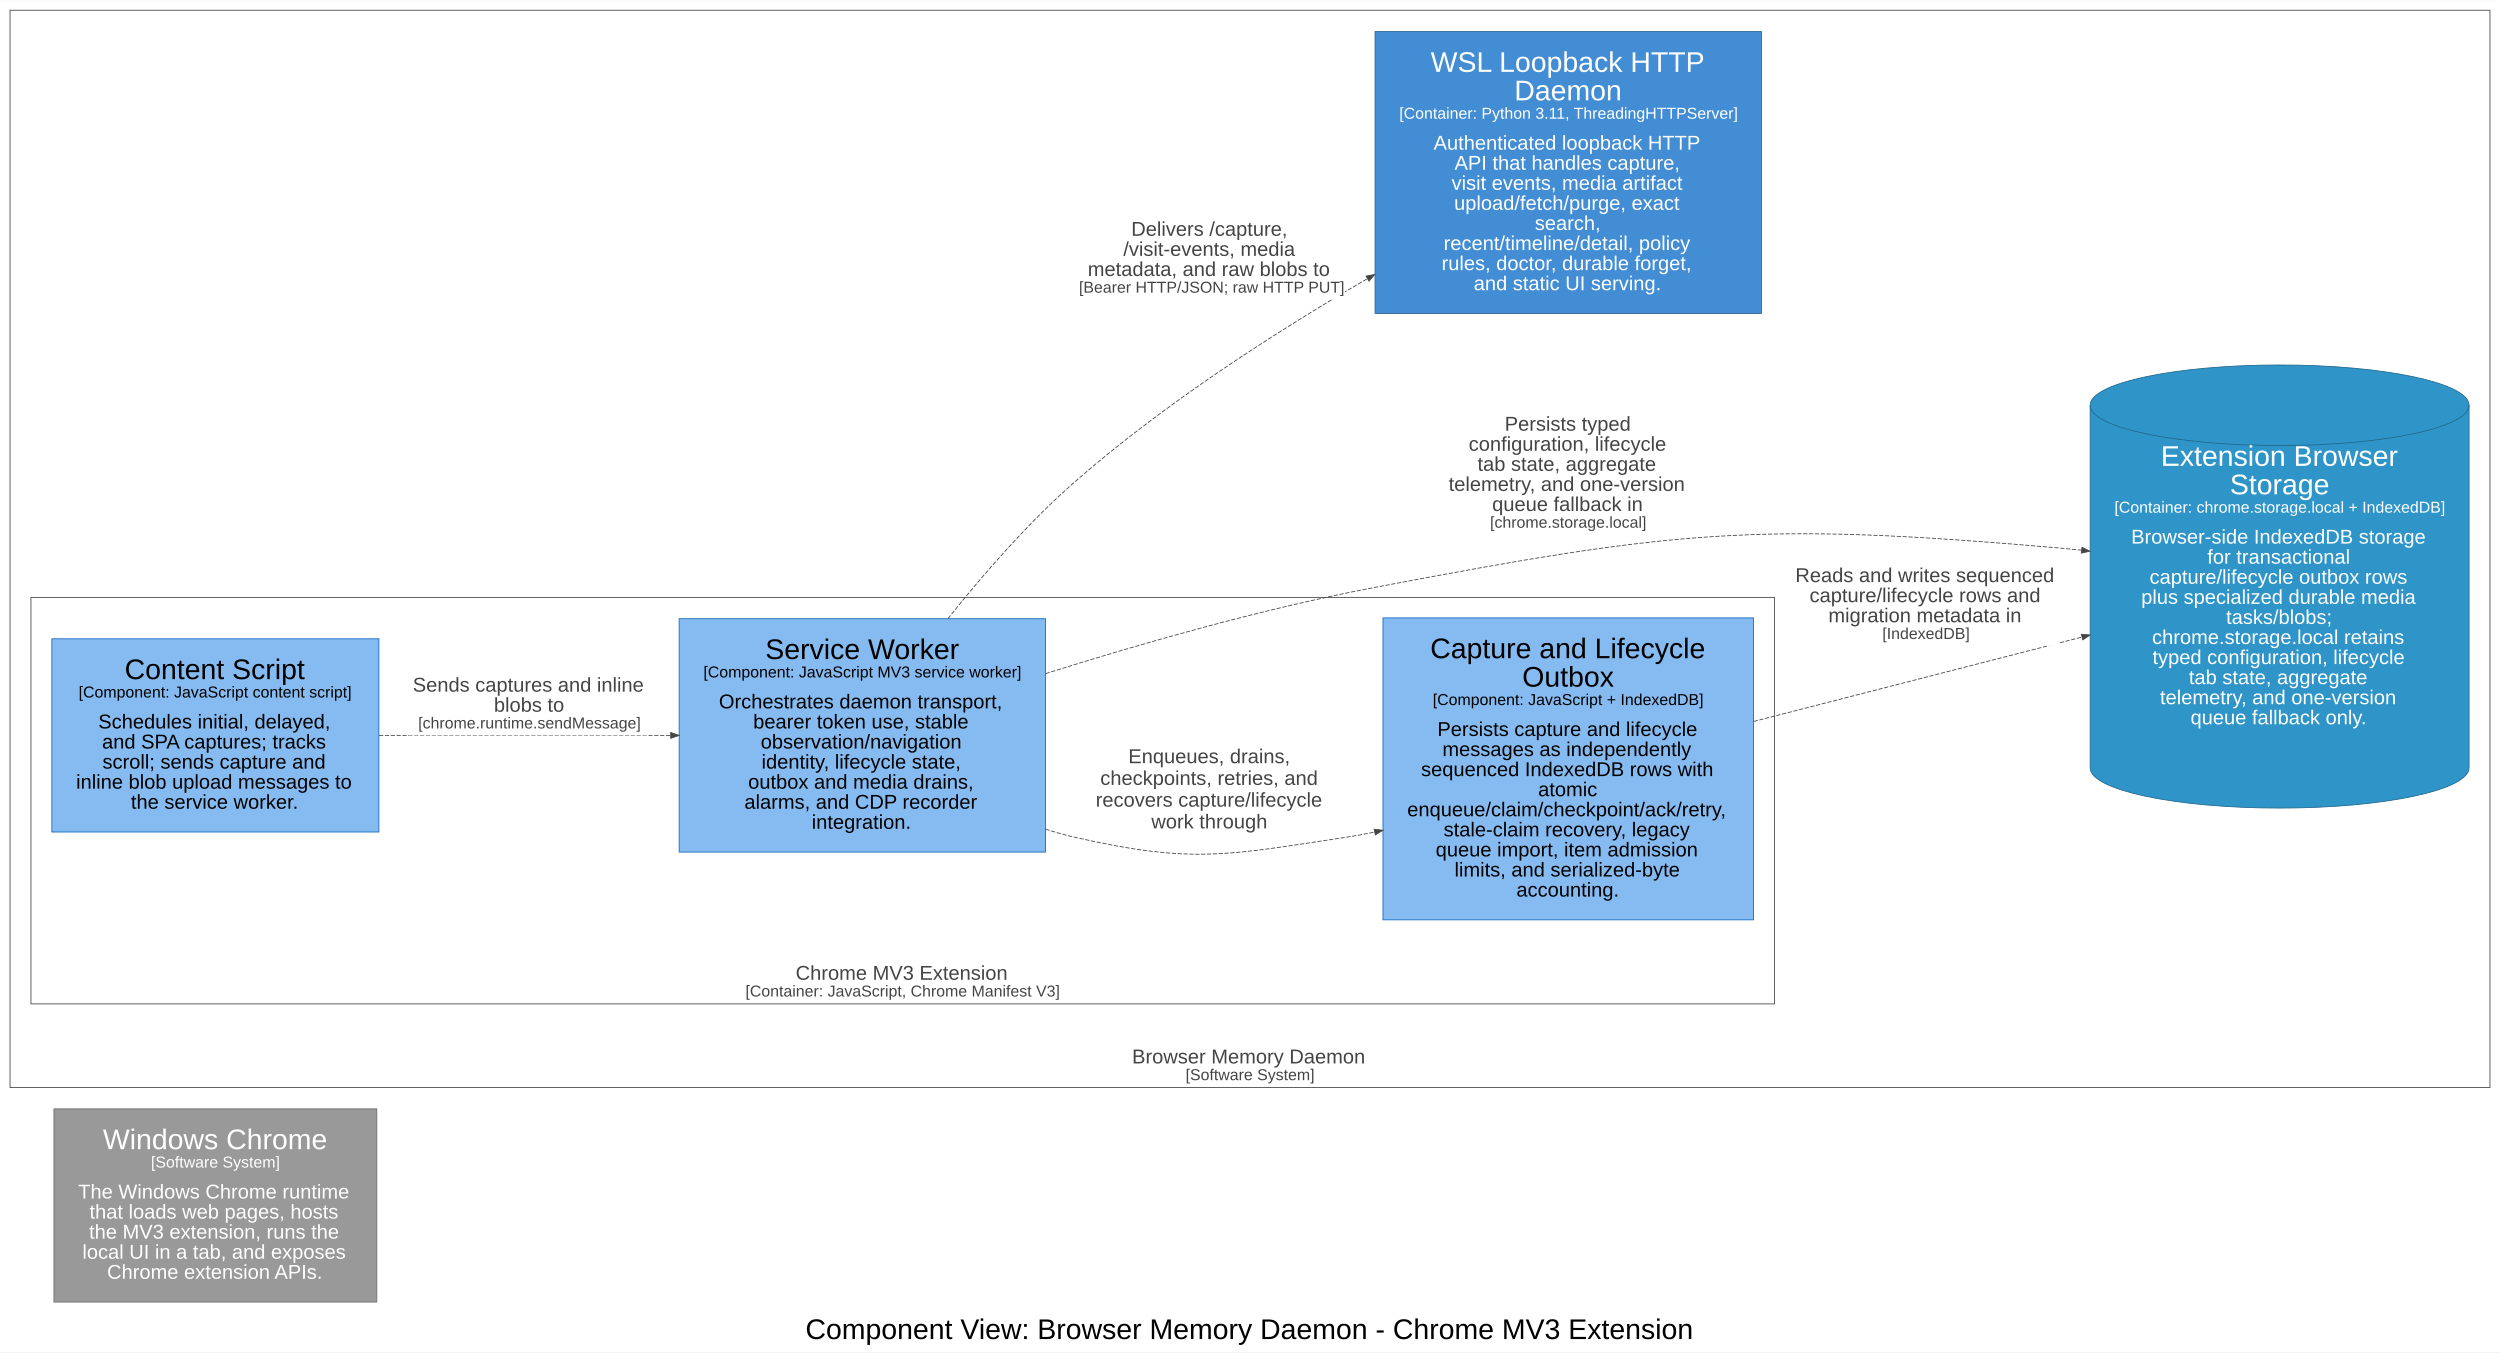
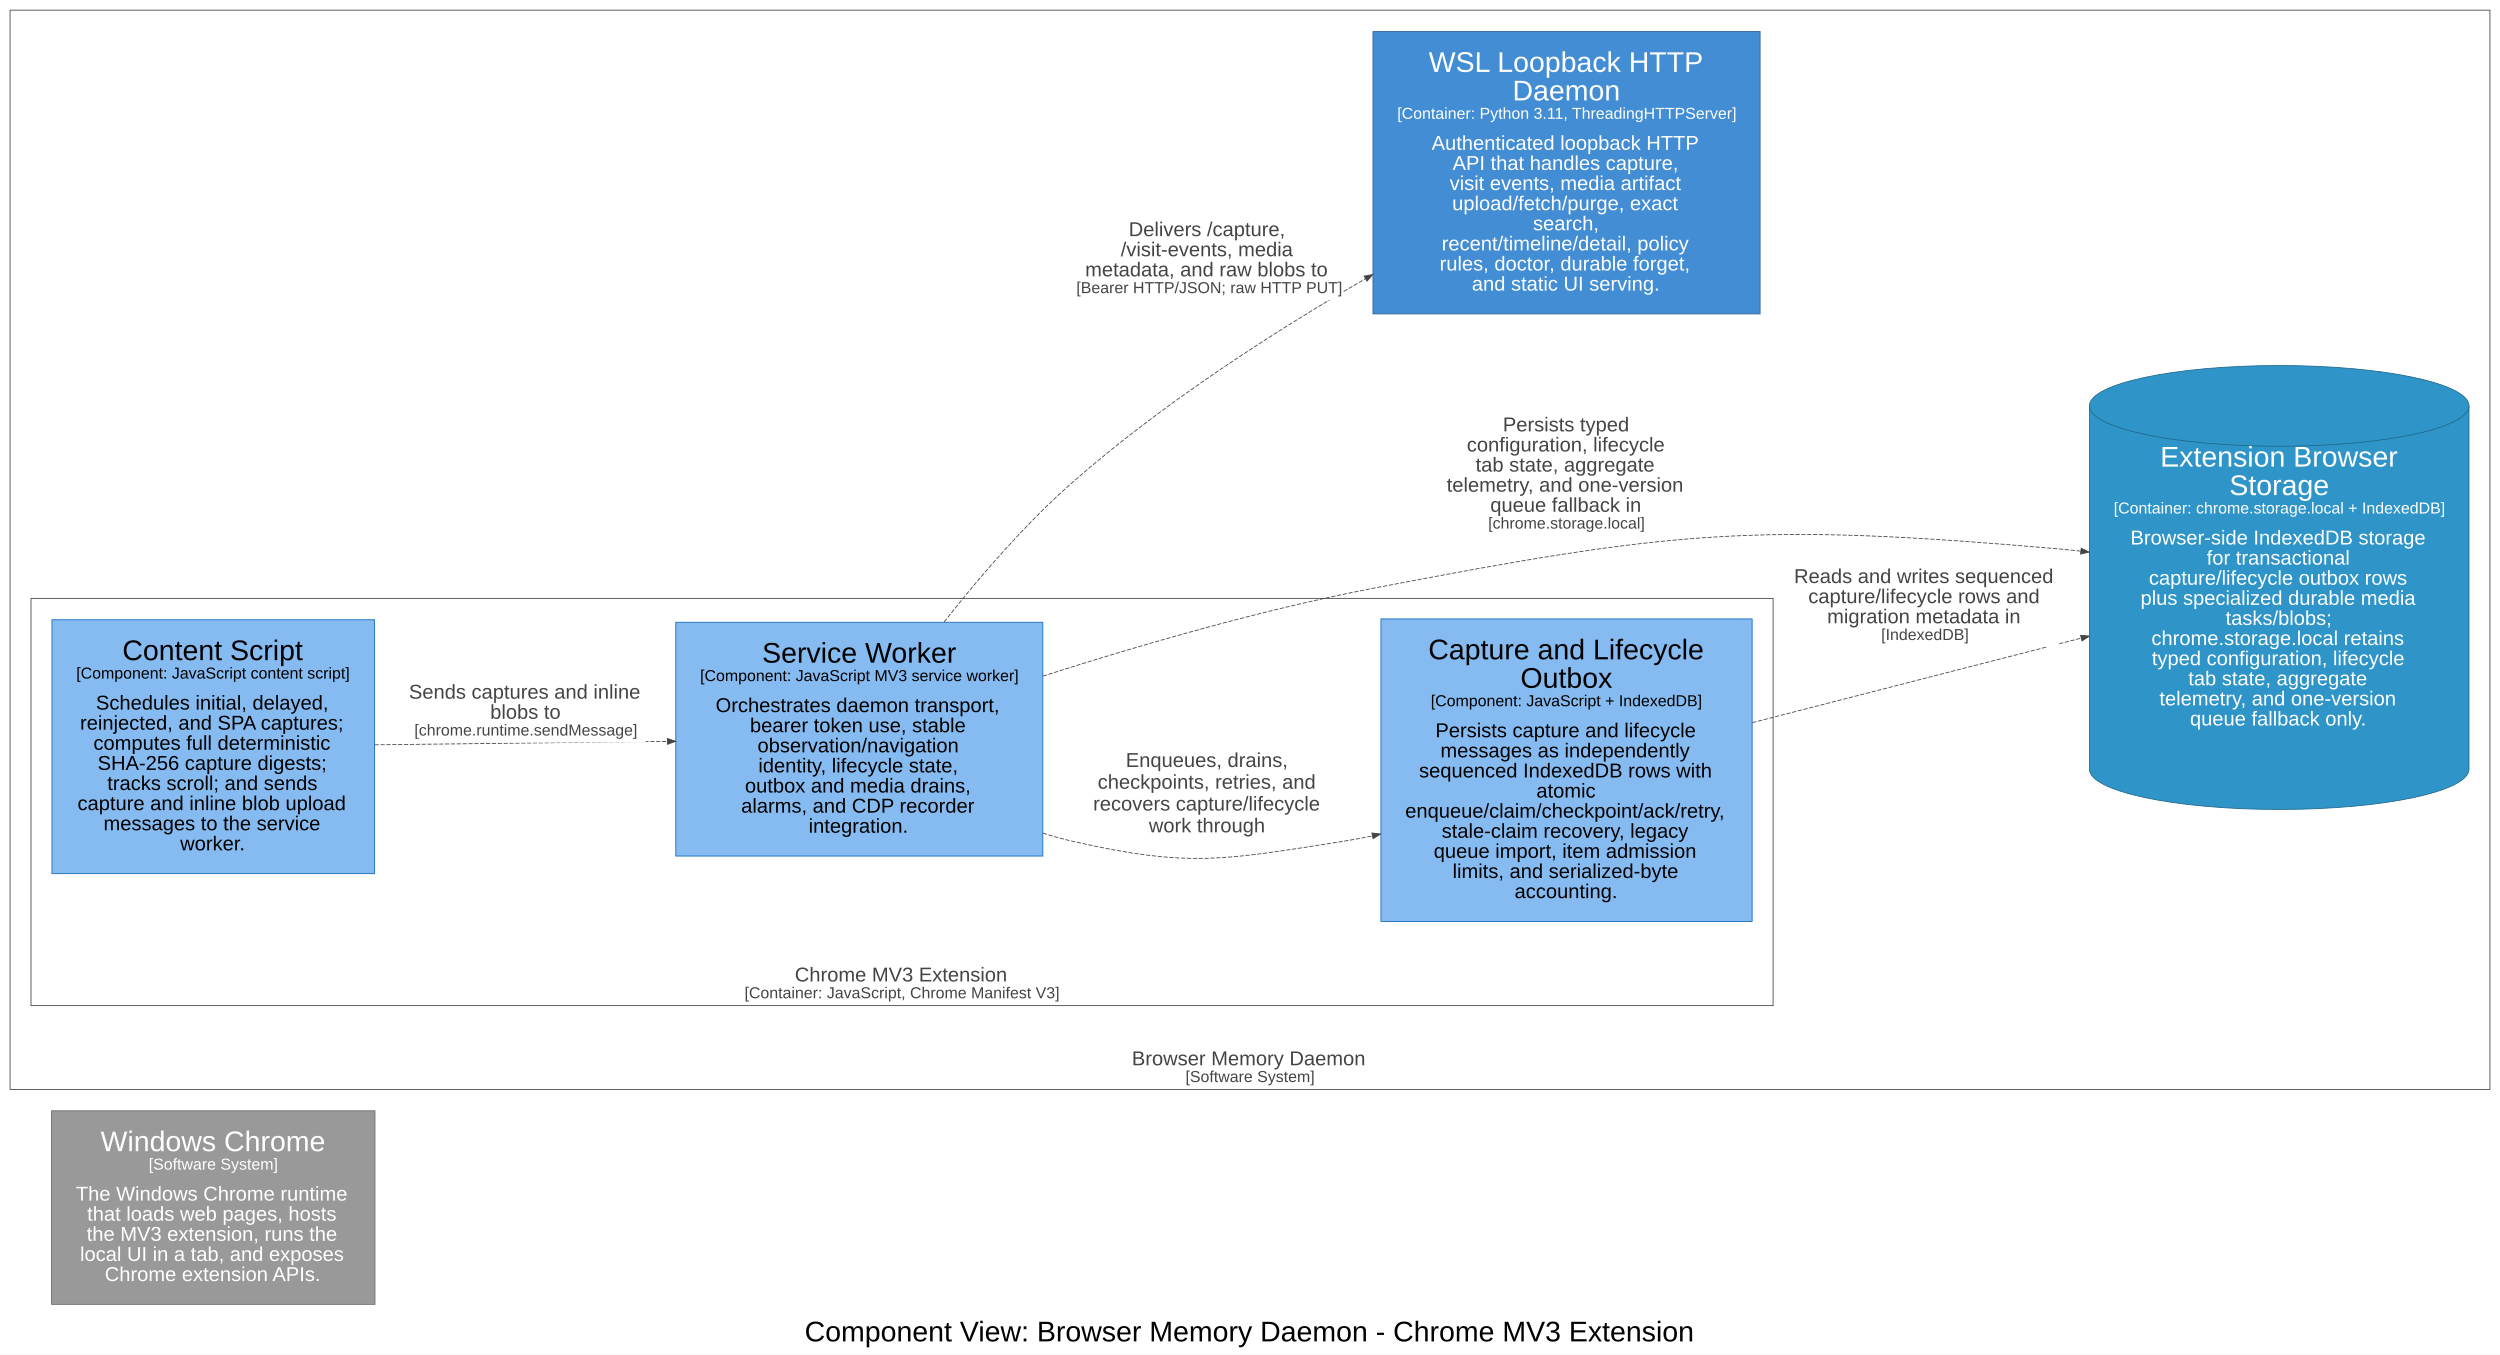
- <svg xmlns="http://www.w3.org/2000/svg" width="2989pt" height="1617pt" viewBox="0.00 0.00 2989.00 1616.50">
+ <svg xmlns="http://www.w3.org/2000/svg" width="2984pt" height="1617pt" viewBox="0.00 0.00 2983.50 1616.50">
  <g id="graph0" class="graph" transform="scale(1 1) rotate(0) translate(4 1612.5)">
-     <polygon fill="white" stroke="transparent" points="-4,4 -4,-1612.5 2985,-1612.5 2985,4 -4,4" />
-     <text text-anchor="start" x="959" y="-11.8" font-family="Arial" font-size="34.00">Component View: Browser Memory Daemon - Chrome MV3 Extension</text>
+     <polygon fill="white" stroke="transparent" points="-4,4 -4,-1612.5 2979.5,-1612.5 2979.5,4 -4,4" />
+     <text text-anchor="start" x="956.25" y="-11.8" font-family="Arial" font-size="34.00">Component View: Browser Memory Daemon - Chrome MV3 Extension</text>
    <g id="clust1" class="cluster">
-       <polygon fill="none" stroke="#444444" points="8,-312.5 8,-1600.5 2973,-1600.5 2973,-312.5 8,-312.5" />
-       <text text-anchor="start" x="1349.5" y="-341.3" font-family="Arial" font-size="24.00" fill="#444444">Browser Memory Daemon</text>
-       <text text-anchor="start" x="1413.5" y="-321.3" font-family="Arial" font-size="19.00" fill="#444444">[Software System]</text>
+       <polygon fill="none" stroke="#444444" points="8,-312.5 8,-1600.5 2967.5,-1600.5 2967.5,-312.5 8,-312.5" />
+       <text text-anchor="start" x="1346.75" y="-341.3" font-family="Arial" font-size="24.00" fill="#444444">Browser Memory Daemon</text>
+       <text text-anchor="start" x="1410.75" y="-321.3" font-family="Arial" font-size="19.00" fill="#444444">[Software System]</text>
    </g>
    <g id="clust2" class="cluster">
-       <polygon fill="none" stroke="#444444" points="33,-412.5 33,-898.5 2117.5,-898.5 2117.5,-412.5 33,-412.5" />
-       <text text-anchor="start" x="947.25" y="-441.3" font-family="Arial" font-size="24.00" fill="#444444">Chrome MV3 Extension</text>
-       <text text-anchor="start" x="887.25" y="-421.3" font-family="Arial" font-size="19.00" fill="#444444">[Container: JavaScript, Chrome Manifest V3]</text>
+       <polygon fill="none" stroke="#444444" points="33,-412.5 33,-898.5 2112,-898.5 2112,-412.5 33,-412.5" />
+       <text text-anchor="start" x="944.5" y="-441.3" font-family="Arial" font-size="24.00" fill="#444444">Chrome MV3 Extension</text>
+       <text text-anchor="start" x="884.5" y="-421.3" font-family="Arial" font-size="19.00" fill="#444444">[Container: JavaScript, Chrome Manifest V3]</text>
    </g>
    <g id="2" class="node">
-       <polygon fill="#999999" stroke="#6b6b6b" points="446.5,-287 60.5,-287 60.5,-56 446.5,-56 446.5,-287" />
-       <text text-anchor="start" x="119" y="-238.8" font-family="Arial" font-size="34.00" fill="#ffffff">Windows Chrome</text>
-       <text text-anchor="start" x="176.5" y="-216.8" font-family="Arial" font-size="19.00" fill="#ffffff">[Software System]</text>
-       <text text-anchor="start" x="89.5" y="-179.8" font-family="Arial" font-size="24.00" fill="#ffffff">The Windows Chrome runtime</text>
-       <text text-anchor="start" x="103" y="-155.8" font-family="Arial" font-size="24.00" fill="#ffffff">that loads web pages, hosts</text>
-       <text text-anchor="start" x="102.5" y="-131.8" font-family="Arial" font-size="24.00" fill="#ffffff">the MV3 extension, runs the</text>
-       <text text-anchor="start" x="94.5" y="-107.8" font-family="Arial" font-size="24.00" fill="#ffffff">local UI in a tab, and exposes</text>
-       <text text-anchor="start" x="124" y="-83.8" font-family="Arial" font-size="24.00" fill="#ffffff">Chrome extension APIs.</text>
+       <polygon fill="#999999" stroke="#6b6b6b" points="443.5,-287 57.5,-287 57.5,-56 443.5,-56 443.5,-287" />
+       <text text-anchor="start" x="116" y="-238.8" font-family="Arial" font-size="34.00" fill="#ffffff">Windows Chrome</text>
+       <text text-anchor="start" x="173.5" y="-216.8" font-family="Arial" font-size="19.00" fill="#ffffff">[Software System]</text>
+       <text text-anchor="start" x="86.5" y="-179.8" font-family="Arial" font-size="24.00" fill="#ffffff">The Windows Chrome runtime</text>
+       <text text-anchor="start" x="100" y="-155.8" font-family="Arial" font-size="24.00" fill="#ffffff">that loads web pages, hosts</text>
+       <text text-anchor="start" x="99.5" y="-131.8" font-family="Arial" font-size="24.00" fill="#ffffff">the MV3 extension, runs the</text>
+       <text text-anchor="start" x="91.5" y="-107.8" font-family="Arial" font-size="24.00" fill="#ffffff">local UI in a tab, and exposes</text>
+       <text text-anchor="start" x="121" y="-83.8" font-family="Arial" font-size="24.00" fill="#ffffff">Chrome extension APIs.</text>
    </g>
    <g id="10" class="node">
-       <polygon fill="#85bbf0" stroke="#1168bd" points="2092.5,-874 1649.5,-874 1649.5,-513 2092.5,-513 2092.5,-874" />
-       <text text-anchor="start" x="1706" y="-825.8" font-family="Arial" font-size="34.00" fill="#000000">Capture and Lifecycle</text>
-       <text text-anchor="start" x="1816" y="-791.8" font-family="Arial" font-size="34.00" fill="#000000">Outbox</text>
-       <text text-anchor="start" x="1709" y="-769.8" font-family="Arial" font-size="19.00" fill="#000000">[Component: JavaScript + IndexedDB]</text>
-       <text text-anchor="start" x="1714.5" y="-732.8" font-family="Arial" font-size="24.00" fill="#000000">Persists capture and lifecycle</text>
-       <text text-anchor="start" x="1720.5" y="-708.8" font-family="Arial" font-size="24.00" fill="#000000">messages as independently</text>
-       <text text-anchor="start" x="1695" y="-684.8" font-family="Arial" font-size="24.00" fill="#000000">sequenced IndexedDB rows with</text>
-       <text text-anchor="start" x="1835" y="-660.8" font-family="Arial" font-size="24.00" fill="#000000">atomic</text>
-       <text text-anchor="start" x="1678.5" y="-636.8" font-family="Arial" font-size="24.00" fill="#000000">enqueue/claim/checkpoint/ack/retry,</text>
-       <text text-anchor="start" x="1722" y="-612.8" font-family="Arial" font-size="24.00" fill="#000000">stale-claim recovery, legacy</text>
-       <text text-anchor="start" x="1712.5" y="-588.8" font-family="Arial" font-size="24.00" fill="#000000">queue import, item admission</text>
-       <text text-anchor="start" x="1735" y="-564.8" font-family="Arial" font-size="24.00" fill="#000000">limits, and serialized-byte</text>
-       <text text-anchor="start" x="1809" y="-540.8" font-family="Arial" font-size="24.00" fill="#000000">accounting.</text>
+       <polygon fill="#85bbf0" stroke="#1168bd" points="2087,-874 1644,-874 1644,-513 2087,-513 2087,-874" />
+       <text text-anchor="start" x="1700.5" y="-825.8" font-family="Arial" font-size="34.00" fill="#000000">Capture and Lifecycle</text>
+       <text text-anchor="start" x="1810.5" y="-791.8" font-family="Arial" font-size="34.00" fill="#000000">Outbox</text>
+       <text text-anchor="start" x="1703.5" y="-769.8" font-family="Arial" font-size="19.00" fill="#000000">[Component: JavaScript + IndexedDB]</text>
+       <text text-anchor="start" x="1709" y="-732.8" font-family="Arial" font-size="24.00" fill="#000000">Persists capture and lifecycle</text>
+       <text text-anchor="start" x="1715" y="-708.8" font-family="Arial" font-size="24.00" fill="#000000">messages as independently</text>
+       <text text-anchor="start" x="1689.5" y="-684.8" font-family="Arial" font-size="24.00" fill="#000000">sequenced IndexedDB rows with</text>
+       <text text-anchor="start" x="1829.5" y="-660.8" font-family="Arial" font-size="24.00" fill="#000000">atomic</text>
+       <text text-anchor="start" x="1673" y="-636.8" font-family="Arial" font-size="24.00" fill="#000000">enqueue/claim/checkpoint/ack/retry,</text>
+       <text text-anchor="start" x="1716.5" y="-612.8" font-family="Arial" font-size="24.00" fill="#000000">stale-claim recovery, legacy</text>
+       <text text-anchor="start" x="1707" y="-588.8" font-family="Arial" font-size="24.00" fill="#000000">queue import, item admission</text>
+       <text text-anchor="start" x="1729.5" y="-564.8" font-family="Arial" font-size="24.00" fill="#000000">limits, and serialized-byte</text>
+       <text text-anchor="start" x="1803.5" y="-540.8" font-family="Arial" font-size="24.00" fill="#000000">accounting.</text>
    </g>
    <g id="14" class="node">
-       <path fill="#2f95c8" stroke="#20688c" d="M2948,-1128.22C2948,-1154.79 2846.48,-1176.38 2721.5,-1176.38 2596.52,-1176.38 2495,-1154.79 2495,-1128.22 2495,-1128.22 2495,-694.78 2495,-694.78 2495,-668.21 2596.52,-646.62 2721.5,-646.62 2846.48,-646.62 2948,-668.21 2948,-694.78 2948,-694.78 2948,-1128.22 2948,-1128.22" />
-       <path fill="none" stroke="#20688c" d="M2948,-1128.22C2948,-1101.64 2846.48,-1080.06 2721.5,-1080.06 2596.52,-1080.06 2495,-1101.64 2495,-1128.22" />
-       <text text-anchor="start" x="2579.5" y="-1055.8" font-family="Arial" font-size="34.00" fill="#ffffff">Extension Browser</text>
-       <text text-anchor="start" x="2662" y="-1021.8" font-family="Arial" font-size="34.00" fill="#ffffff">Storage</text>
-       <text text-anchor="start" x="2524" y="-999.8" font-family="Arial" font-size="19.00" fill="#ffffff">[Container: chrome.storage.local + IndexedDB]</text>
-       <text text-anchor="start" x="2544" y="-962.8" font-family="Arial" font-size="24.00" fill="#ffffff">Browser-side IndexedDB storage</text>
-       <text text-anchor="start" x="2635" y="-938.8" font-family="Arial" font-size="24.00" fill="#ffffff">for transactional</text>
-       <text text-anchor="start" x="2566" y="-914.8" font-family="Arial" font-size="24.00" fill="#ffffff">capture/lifecycle outbox rows</text>
-       <text text-anchor="start" x="2556" y="-890.8" font-family="Arial" font-size="24.00" fill="#ffffff">plus specialized durable media</text>
-       <text text-anchor="start" x="2657.5" y="-866.8" font-family="Arial" font-size="24.00" fill="#ffffff">tasks/blobs;</text>
-       <text text-anchor="start" x="2569" y="-842.8" font-family="Arial" font-size="24.00" fill="#ffffff">chrome.storage.local retains</text>
-       <text text-anchor="start" x="2569.5" y="-818.8" font-family="Arial" font-size="24.00" fill="#ffffff">typed configuration, lifecycle</text>
-       <text text-anchor="start" x="2613" y="-794.8" font-family="Arial" font-size="24.00" fill="#ffffff">tab state, aggregate</text>
-       <text text-anchor="start" x="2578.5" y="-770.8" font-family="Arial" font-size="24.00" fill="#ffffff">telemetry, and one-version</text>
-       <text text-anchor="start" x="2615" y="-746.8" font-family="Arial" font-size="24.00" fill="#ffffff">queue fallback only.</text>
+       <path fill="#2f95c8" stroke="#20688c" d="M2942.5,-1128.22C2942.5,-1154.79 2840.98,-1176.38 2716,-1176.38 2591.02,-1176.38 2489.5,-1154.79 2489.5,-1128.22 2489.5,-1128.22 2489.5,-694.78 2489.5,-694.78 2489.5,-668.21 2591.02,-646.62 2716,-646.62 2840.98,-646.62 2942.5,-668.21 2942.5,-694.78 2942.5,-694.78 2942.5,-1128.22 2942.5,-1128.22" />
+       <path fill="none" stroke="#20688c" d="M2942.5,-1128.22C2942.5,-1101.64 2840.98,-1080.06 2716,-1080.06 2591.02,-1080.06 2489.5,-1101.64 2489.5,-1128.22" />
+       <text text-anchor="start" x="2574" y="-1055.8" font-family="Arial" font-size="34.00" fill="#ffffff">Extension Browser</text>
+       <text text-anchor="start" x="2656.5" y="-1021.8" font-family="Arial" font-size="34.00" fill="#ffffff">Storage</text>
+       <text text-anchor="start" x="2518.5" y="-999.8" font-family="Arial" font-size="19.00" fill="#ffffff">[Container: chrome.storage.local + IndexedDB]</text>
+       <text text-anchor="start" x="2538.5" y="-962.8" font-family="Arial" font-size="24.00" fill="#ffffff">Browser-side IndexedDB storage</text>
+       <text text-anchor="start" x="2629.5" y="-938.8" font-family="Arial" font-size="24.00" fill="#ffffff">for transactional</text>
+       <text text-anchor="start" x="2560.5" y="-914.8" font-family="Arial" font-size="24.00" fill="#ffffff">capture/lifecycle outbox rows</text>
+       <text text-anchor="start" x="2550.5" y="-890.8" font-family="Arial" font-size="24.00" fill="#ffffff">plus specialized durable media</text>
+       <text text-anchor="start" x="2652" y="-866.8" font-family="Arial" font-size="24.00" fill="#ffffff">tasks/blobs;</text>
+       <text text-anchor="start" x="2563.5" y="-842.8" font-family="Arial" font-size="24.00" fill="#ffffff">chrome.storage.local retains</text>
+       <text text-anchor="start" x="2564" y="-818.8" font-family="Arial" font-size="24.00" fill="#ffffff">typed configuration, lifecycle</text>
+       <text text-anchor="start" x="2607.5" y="-794.8" font-family="Arial" font-size="24.00" fill="#ffffff">tab state, aggregate</text>
+       <text text-anchor="start" x="2573" y="-770.8" font-family="Arial" font-size="24.00" fill="#ffffff">telemetry, and one-version</text>
+       <text text-anchor="start" x="2609.5" y="-746.8" font-family="Arial" font-size="24.00" fill="#ffffff">queue fallback only.</text>
    </g>
    <g id="78" class="edge">
-       <path fill="none" stroke="#444444" stroke-dasharray="5,2" d="M2092.72,-750.21C2213.19,-781.16 2362.37,-819.49 2485.07,-851.01" />
-       <polygon fill="#444444" stroke="#444444" points="2484.42,-854.46 2494.98,-853.56 2486.17,-847.68 2484.42,-854.46" />
-       <polygon fill="white" stroke="transparent" points="2138,-840.5 2138,-939.5 2459,-939.5 2459,-840.5 2138,-840.5" />
-       <text text-anchor="start" x="2142.5" y="-916.8" font-family="Arial" font-size="24.00" fill="#444444">Reads and writes sequenced</text>
-       <text text-anchor="start" x="2159.5" y="-892.8" font-family="Arial" font-size="24.00" fill="#444444">capture/lifecycle rows and</text>
-       <text text-anchor="start" x="2182" y="-868.8" font-family="Arial" font-size="24.00" fill="#444444">migration metadata in</text>
-       <text text-anchor="start" x="2246.5" y="-848.8" font-family="Arial" font-size="19.00" fill="#444444">[IndexedDB]</text>
+       <path fill="none" stroke="#444444" stroke-dasharray="5,2" d="M2087.22,-750.21C2207.69,-781.16 2356.87,-819.49 2479.57,-851.01" />
+       <polygon fill="#444444" stroke="#444444" points="2478.92,-854.46 2489.48,-853.56 2480.67,-847.68 2478.92,-854.46" />
+       <polygon fill="white" stroke="transparent" points="2132.5,-840.5 2132.5,-939.5 2453.5,-939.5 2453.5,-840.5 2132.5,-840.5" />
+       <text text-anchor="start" x="2137" y="-916.8" font-family="Arial" font-size="24.00" fill="#444444">Reads and writes sequenced</text>
+       <text text-anchor="start" x="2154" y="-892.8" font-family="Arial" font-size="24.00" fill="#444444">capture/lifecycle rows and</text>
+       <text text-anchor="start" x="2176.5" y="-868.8" font-family="Arial" font-size="24.00" fill="#444444">migration metadata in</text>
+       <text text-anchor="start" x="2241" y="-848.8" font-family="Arial" font-size="19.00" fill="#444444">[IndexedDB]</text>
    </g>
    <g id="8" class="node">
-       <polygon fill="#85bbf0" stroke="#1168bd" points="449,-849 58,-849 58,-618 449,-618 449,-849" />
-       <text text-anchor="start" x="145" y="-800.8" font-family="Arial" font-size="34.00" fill="#000000">Content Script</text>
-       <text text-anchor="start" x="90" y="-778.8" font-family="Arial" font-size="19.00" fill="#000000">[Component: JavaScript content script]</text>
-       <text text-anchor="start" x="113.5" y="-741.8" font-family="Arial" font-size="24.00" fill="#000000">Schedules initial, delayed,</text>
-       <text text-anchor="start" x="118" y="-717.8" font-family="Arial" font-size="24.00" fill="#000000">and SPA captures; tracks</text>
-       <text text-anchor="start" x="118.5" y="-693.8" font-family="Arial" font-size="24.00" fill="#000000">scroll; sends capture and</text>
-       <text text-anchor="start" x="87" y="-669.8" font-family="Arial" font-size="24.00" fill="#000000">inline blob upload messages to</text>
-       <text text-anchor="start" x="152.5" y="-645.8" font-family="Arial" font-size="24.00" fill="#000000">the service worker.</text>
+       <polygon fill="#85bbf0" stroke="#1168bd" points="443,-873 58,-873 58,-570 443,-570 443,-873" />
+       <text text-anchor="start" x="142" y="-824.8" font-family="Arial" font-size="34.00" fill="#000000">Content Script</text>
+       <text text-anchor="start" x="87" y="-802.8" font-family="Arial" font-size="19.00" fill="#000000">[Component: JavaScript content script]</text>
+       <text text-anchor="start" x="110.5" y="-765.8" font-family="Arial" font-size="24.00" fill="#000000">Schedules initial, delayed,</text>
+       <text text-anchor="start" x="91.5" y="-741.8" font-family="Arial" font-size="24.00" fill="#000000">reinjected, and SPA captures;</text>
+       <text text-anchor="start" x="107.5" y="-717.8" font-family="Arial" font-size="24.00" fill="#000000">computes full deterministic</text>
+       <text text-anchor="start" x="112.5" y="-693.8" font-family="Arial" font-size="24.00" fill="#000000">SHA-256 capture digests;</text>
+       <text text-anchor="start" x="124" y="-669.8" font-family="Arial" font-size="24.00" fill="#000000">tracks scroll; and sends</text>
+       <text text-anchor="start" x="88.5" y="-645.8" font-family="Arial" font-size="24.00" fill="#000000">capture and inline blob upload</text>
+       <text text-anchor="start" x="119.5" y="-621.8" font-family="Arial" font-size="24.00" fill="#000000">messages to the service</text>
+       <text text-anchor="start" x="211" y="-597.8" font-family="Arial" font-size="24.00" fill="#000000">worker.</text>
    </g>
    <g id="9" class="node">
-       <polygon fill="#85bbf0" stroke="#1168bd" points="1246,-873 808,-873 808,-594 1246,-594 1246,-873" />
-       <text text-anchor="start" x="911" y="-824.8" font-family="Arial" font-size="34.00" fill="#000000">Service Worker</text>
-       <text text-anchor="start" x="837" y="-802.8" font-family="Arial" font-size="19.00" fill="#000000">[Component: JavaScript MV3 service worker]</text>
-       <text text-anchor="start" x="855.5" y="-765.8" font-family="Arial" font-size="24.00" fill="#000000">Orchestrates daemon transport,</text>
-       <text text-anchor="start" x="896.5" y="-741.8" font-family="Arial" font-size="24.00" fill="#000000">bearer token use, stable</text>
-       <text text-anchor="start" x="905.5" y="-717.8" font-family="Arial" font-size="24.00" fill="#000000">observation/navigation</text>
-       <text text-anchor="start" x="906.5" y="-693.8" font-family="Arial" font-size="24.00" fill="#000000">identity, lifecycle state,</text>
-       <text text-anchor="start" x="890.5" y="-669.8" font-family="Arial" font-size="24.00" fill="#000000">outbox and media drains,</text>
-       <text text-anchor="start" x="886" y="-645.8" font-family="Arial" font-size="24.00" fill="#000000">alarms, and CDP recorder</text>
-       <text text-anchor="start" x="966.5" y="-621.8" font-family="Arial" font-size="24.00" fill="#000000">integration.</text>
+       <polygon fill="#85bbf0" stroke="#1168bd" points="1240.5,-870 802.5,-870 802.5,-591 1240.5,-591 1240.5,-870" />
+       <text text-anchor="start" x="905.5" y="-821.8" font-family="Arial" font-size="34.00" fill="#000000">Service Worker</text>
+       <text text-anchor="start" x="831.5" y="-799.8" font-family="Arial" font-size="19.00" fill="#000000">[Component: JavaScript MV3 service worker]</text>
+       <text text-anchor="start" x="850" y="-762.8" font-family="Arial" font-size="24.00" fill="#000000">Orchestrates daemon transport,</text>
+       <text text-anchor="start" x="891" y="-738.8" font-family="Arial" font-size="24.00" fill="#000000">bearer token use, stable</text>
+       <text text-anchor="start" x="900" y="-714.8" font-family="Arial" font-size="24.00" fill="#000000">observation/navigation</text>
+       <text text-anchor="start" x="901" y="-690.8" font-family="Arial" font-size="24.00" fill="#000000">identity, lifecycle state,</text>
+       <text text-anchor="start" x="885" y="-666.8" font-family="Arial" font-size="24.00" fill="#000000">outbox and media drains,</text>
+       <text text-anchor="start" x="880.5" y="-642.8" font-family="Arial" font-size="24.00" fill="#000000">alarms, and CDP recorder</text>
+       <text text-anchor="start" x="961" y="-618.8" font-family="Arial" font-size="24.00" fill="#000000">integration.</text>
    </g>
    <g id="76" class="edge">
-       <path fill="none" stroke="#444444" stroke-dasharray="5,2" d="M449.18,-733.5C555.13,-733.5 686.8,-733.5 797.58,-733.5" />
-       <polygon fill="#444444" stroke="#444444" points="797.89,-737 807.89,-733.5 797.89,-730 797.89,-737" />
-       <polygon fill="white" stroke="transparent" points="485,-733.5 485,-808.5 772,-808.5 772,-733.5 485,-733.5" />
-       <text text-anchor="start" x="489.5" y="-785.8" font-family="Arial" font-size="24.00" fill="#444444">Sends captures and inline</text>
-       <text text-anchor="start" x="586.5" y="-761.8" font-family="Arial" font-size="24.00" fill="#444444">blobs to</text>
-       <text text-anchor="start" x="496" y="-741.8" font-family="Arial" font-size="19.00" fill="#444444">[chrome.runtime.sendMessage]</text>
+       <path fill="none" stroke="#444444" stroke-dasharray="5,2" d="M443.07,-723.74C548.97,-724.98 681.23,-726.53 792.44,-727.83" />
+       <polygon fill="#444444" stroke="#444444" points="792.41,-731.33 802.45,-727.95 792.49,-724.33 792.41,-731.33" />
+       <polygon fill="white" stroke="transparent" points="479.5,-726.5 479.5,-801.5 766.5,-801.5 766.5,-726.5 479.5,-726.5" />
+       <text text-anchor="start" x="484" y="-778.8" font-family="Arial" font-size="24.00" fill="#444444">Sends captures and inline</text>
+       <text text-anchor="start" x="581" y="-754.8" font-family="Arial" font-size="24.00" fill="#444444">blobs to</text>
+       <text text-anchor="start" x="490.5" y="-734.8" font-family="Arial" font-size="19.00" fill="#444444">[chrome.runtime.sendMessage]</text>
    </g>
    <g id="77" class="edge">
-       <path fill="none" stroke="#444444" stroke-dasharray="5,2" d="M1246.08,-621.4C1258.06,-617.56 1270.08,-614.22 1282,-611.5 1421.54,-579.73 1462.49,-590.18 1604,-611.5 1615.67,-613.26 1627.53,-615.43 1639.44,-617.91" />
-       <polygon fill="#444444" stroke="#444444" points="1638.94,-621.38 1649.45,-620.07 1640.42,-614.54 1638.94,-621.38" />
-       <polygon fill="white" stroke="transparent" points="1302,-611.5 1302,-723.5 1584,-723.5 1584,-611.5 1302,-611.5" />
-       <text text-anchor="start" x="1345" y="-700.3" font-family="Arial" font-size="24.00" fill="#444444">Enqueues, drains,</text>
-       <text text-anchor="start" x="1311.5" y="-674.3" font-family="Arial" font-size="24.00" fill="#444444">checkpoints, retries, and</text>
-       <text text-anchor="start" x="1306" y="-648.3" font-family="Arial" font-size="24.00" fill="#444444">recovers capture/lifecycle</text>
-       <text text-anchor="start" x="1372.5" y="-622.3" font-family="Arial" font-size="24.00" fill="#444444">work through</text>
+       <path fill="none" stroke="#444444" stroke-dasharray="5,2" d="M1240.58,-618.4C1252.56,-614.56 1264.58,-611.22 1276.5,-608.5 1416.04,-576.73 1457.1,-586.46 1598.5,-608.5 1610.1,-610.31 1621.89,-612.54 1633.72,-615.09" />
+       <polygon fill="#444444" stroke="#444444" points="1633.15,-618.54 1643.67,-617.3 1634.67,-611.71 1633.15,-618.54" />
+       <polygon fill="white" stroke="transparent" points="1296.5,-608.5 1296.5,-720.5 1578.5,-720.5 1578.5,-608.5 1296.5,-608.5" />
+       <text text-anchor="start" x="1339.5" y="-697.3" font-family="Arial" font-size="24.00" fill="#444444">Enqueues, drains,</text>
+       <text text-anchor="start" x="1306" y="-671.3" font-family="Arial" font-size="24.00" fill="#444444">checkpoints, retries, and</text>
+       <text text-anchor="start" x="1300.5" y="-645.3" font-family="Arial" font-size="24.00" fill="#444444">recovers capture/lifecycle</text>
+       <text text-anchor="start" x="1367" y="-619.3" font-family="Arial" font-size="24.00" fill="#444444">work through</text>
    </g>
    <g id="79" class="edge">
-       <path fill="none" stroke="#444444" stroke-dasharray="5,2" d="M1246.18,-807.4C1361.93,-843.84 1507.3,-885.28 1640,-910.5 1998.19,-978.58 2095.78,-989.2 2459,-957.5 2467.42,-956.77 2475.97,-955.9 2484.59,-954.93" />
-       <polygon fill="#444444" stroke="#444444" points="2485.22,-958.38 2494.75,-953.74 2484.41,-951.42 2485.22,-958.38" />
-       <polygon fill="white" stroke="transparent" points="1724,-973.5 1724,-1120.5 2018,-1120.5 2018,-973.5 1724,-973.5" />
-       <text text-anchor="start" x="1795" y="-1097.8" font-family="Arial" font-size="24.00" fill="#444444">Persists typed</text>
-       <text text-anchor="start" x="1752" y="-1073.8" font-family="Arial" font-size="24.00" fill="#444444">configuration, lifecycle</text>
-       <text text-anchor="start" x="1762.5" y="-1049.8" font-family="Arial" font-size="24.00" fill="#444444">tab state, aggregate</text>
-       <text text-anchor="start" x="1728" y="-1025.8" font-family="Arial" font-size="24.00" fill="#444444">telemetry, and one-version</text>
-       <text text-anchor="start" x="1780" y="-1001.8" font-family="Arial" font-size="24.00" fill="#444444">queue fallback in</text>
-       <text text-anchor="start" x="1777.5" y="-981.8" font-family="Arial" font-size="19.00" fill="#444444">[chrome.storage.local]</text>
+       <path fill="none" stroke="#444444" stroke-dasharray="5,2" d="M1240.59,-805.73C1356.31,-842.81 1501.68,-884.95 1634.5,-910.5 1992.53,-979.38 2090.28,-989.2 2453.5,-957.5 2461.92,-956.77 2470.47,-955.9 2479.09,-954.93" />
+       <polygon fill="#444444" stroke="#444444" points="2479.72,-958.38 2489.25,-953.74 2478.91,-951.42 2479.72,-958.38" />
+       <polygon fill="white" stroke="transparent" points="1718.5,-973.5 1718.5,-1120.5 2012.5,-1120.5 2012.5,-973.5 1718.5,-973.5" />
+       <text text-anchor="start" x="1789.5" y="-1097.8" font-family="Arial" font-size="24.00" fill="#444444">Persists typed</text>
+       <text text-anchor="start" x="1746.5" y="-1073.8" font-family="Arial" font-size="24.00" fill="#444444">configuration, lifecycle</text>
+       <text text-anchor="start" x="1757" y="-1049.8" font-family="Arial" font-size="24.00" fill="#444444">tab state, aggregate</text>
+       <text text-anchor="start" x="1722.5" y="-1025.8" font-family="Arial" font-size="24.00" fill="#444444">telemetry, and one-version</text>
+       <text text-anchor="start" x="1774.5" y="-1001.8" font-family="Arial" font-size="24.00" fill="#444444">queue fallback in</text>
+       <text text-anchor="start" x="1772" y="-981.8" font-family="Arial" font-size="19.00" fill="#444444">[chrome.storage.local]</text>
    </g>
    <g id="15" class="node">
-       <polygon fill="#438dd5" stroke="#2e6295" points="2102,-1575 1640,-1575 1640,-1238 2102,-1238 2102,-1575" />
-       <text text-anchor="start" x="1706.5" y="-1526.8" font-family="Arial" font-size="34.00" fill="#ffffff">WSL Loopback HTTP</text>
-       <text text-anchor="start" x="1806.5" y="-1492.8" font-family="Arial" font-size="34.00" fill="#ffffff">Daemon</text>
-       <text text-anchor="start" x="1669" y="-1470.8" font-family="Arial" font-size="19.00" fill="#ffffff">[Container: Python 3.11, ThreadingHTTPServer]</text>
-       <text text-anchor="start" x="1710" y="-1433.8" font-family="Arial" font-size="24.00" fill="#ffffff">Authenticated loopback HTTP</text>
-       <text text-anchor="start" x="1735" y="-1409.8" font-family="Arial" font-size="24.00" fill="#ffffff">API that handles capture,</text>
-       <text text-anchor="start" x="1731.5" y="-1385.8" font-family="Arial" font-size="24.00" fill="#ffffff">visit events, media artifact</text>
-       <text text-anchor="start" x="1734.5" y="-1361.8" font-family="Arial" font-size="24.00" fill="#ffffff">upload/fetch/purge, exact</text>
-       <text text-anchor="start" x="1831" y="-1337.8" font-family="Arial" font-size="24.00" fill="#ffffff">search,</text>
-       <text text-anchor="start" x="1722" y="-1313.8" font-family="Arial" font-size="24.00" fill="#ffffff">recent/timeline/detail, policy</text>
-       <text text-anchor="start" x="1719.5" y="-1289.8" font-family="Arial" font-size="24.00" fill="#ffffff">rules, doctor, durable forget,</text>
-       <text text-anchor="start" x="1758" y="-1265.8" font-family="Arial" font-size="24.00" fill="#ffffff">and static UI serving.</text>
+       <polygon fill="#438dd5" stroke="#2e6295" points="2096.5,-1575 1634.5,-1575 1634.5,-1238 2096.5,-1238 2096.5,-1575" />
+       <text text-anchor="start" x="1701" y="-1526.8" font-family="Arial" font-size="34.00" fill="#ffffff">WSL Loopback HTTP</text>
+       <text text-anchor="start" x="1801" y="-1492.8" font-family="Arial" font-size="34.00" fill="#ffffff">Daemon</text>
+       <text text-anchor="start" x="1663.5" y="-1470.8" font-family="Arial" font-size="19.00" fill="#ffffff">[Container: Python 3.11, ThreadingHTTPServer]</text>
+       <text text-anchor="start" x="1704.5" y="-1433.8" font-family="Arial" font-size="24.00" fill="#ffffff">Authenticated loopback HTTP</text>
+       <text text-anchor="start" x="1729.5" y="-1409.8" font-family="Arial" font-size="24.00" fill="#ffffff">API that handles capture,</text>
+       <text text-anchor="start" x="1726" y="-1385.8" font-family="Arial" font-size="24.00" fill="#ffffff">visit events, media artifact</text>
+       <text text-anchor="start" x="1729" y="-1361.8" font-family="Arial" font-size="24.00" fill="#ffffff">upload/fetch/purge, exact</text>
+       <text text-anchor="start" x="1825.5" y="-1337.8" font-family="Arial" font-size="24.00" fill="#ffffff">search,</text>
+       <text text-anchor="start" x="1716.5" y="-1313.8" font-family="Arial" font-size="24.00" fill="#ffffff">recent/timeline/detail, policy</text>
+       <text text-anchor="start" x="1714" y="-1289.8" font-family="Arial" font-size="24.00" fill="#ffffff">rules, doctor, durable forget,</text>
+       <text text-anchor="start" x="1752.5" y="-1265.8" font-family="Arial" font-size="24.00" fill="#ffffff">and static UI serving.</text>
    </g>
    <g id="80" class="edge">
-       <path fill="none" stroke="#444444" stroke-dasharray="5,2" d="M1129.32,-873.01C1172.84,-927.78 1226.43,-989 1282,-1037.5 1387.86,-1129.9 1519.25,-1214.67 1630.97,-1279.6" />
-       <polygon fill="#444444" stroke="#444444" points="1629.25,-1282.65 1639.66,-1284.63 1632.76,-1276.59 1629.25,-1282.65" />
-       <polygon fill="white" stroke="transparent" points="1282,-1254.5 1282,-1353.5 1604,-1353.5 1604,-1254.5 1282,-1254.5" />
-       <text text-anchor="start" x="1348.5" y="-1330.8" font-family="Arial" font-size="24.00" fill="#444444">Delivers /capture,</text>
-       <text text-anchor="start" x="1339" y="-1306.8" font-family="Arial" font-size="24.00" fill="#444444">/visit-events, media</text>
-       <text text-anchor="start" x="1296.5" y="-1282.8" font-family="Arial" font-size="24.00" fill="#444444">metadata, and raw blobs to</text>
-       <text text-anchor="start" x="1286" y="-1262.8" font-family="Arial" font-size="19.00" fill="#444444">[Bearer HTTP/JSON; raw HTTP PUT]</text>
+       <path fill="none" stroke="#444444" stroke-dasharray="5,2" d="M1122.71,-870.29C1166.35,-925.9 1220.33,-988.24 1276.5,-1037.5 1382.25,-1130.25 1513.78,-1215.12 1625.62,-1280.03" />
+       <polygon fill="#444444" stroke="#444444" points="1623.91,-1283.08 1634.32,-1285.06 1627.42,-1277.02 1623.91,-1283.08" />
+       <polygon fill="white" stroke="transparent" points="1276.5,-1254.5 1276.5,-1353.5 1598.5,-1353.5 1598.5,-1254.5 1276.5,-1254.5" />
+       <text text-anchor="start" x="1343" y="-1330.8" font-family="Arial" font-size="24.00" fill="#444444">Delivers /capture,</text>
+       <text text-anchor="start" x="1333.5" y="-1306.8" font-family="Arial" font-size="24.00" fill="#444444">/visit-events, media</text>
+       <text text-anchor="start" x="1291" y="-1282.8" font-family="Arial" font-size="24.00" fill="#444444">metadata, and raw blobs to</text>
+       <text text-anchor="start" x="1280.5" y="-1262.8" font-family="Arial" font-size="19.00" fill="#444444">[Bearer HTTP/JSON; raw HTTP PUT]</text>
    </g>
  </g>
</svg>
